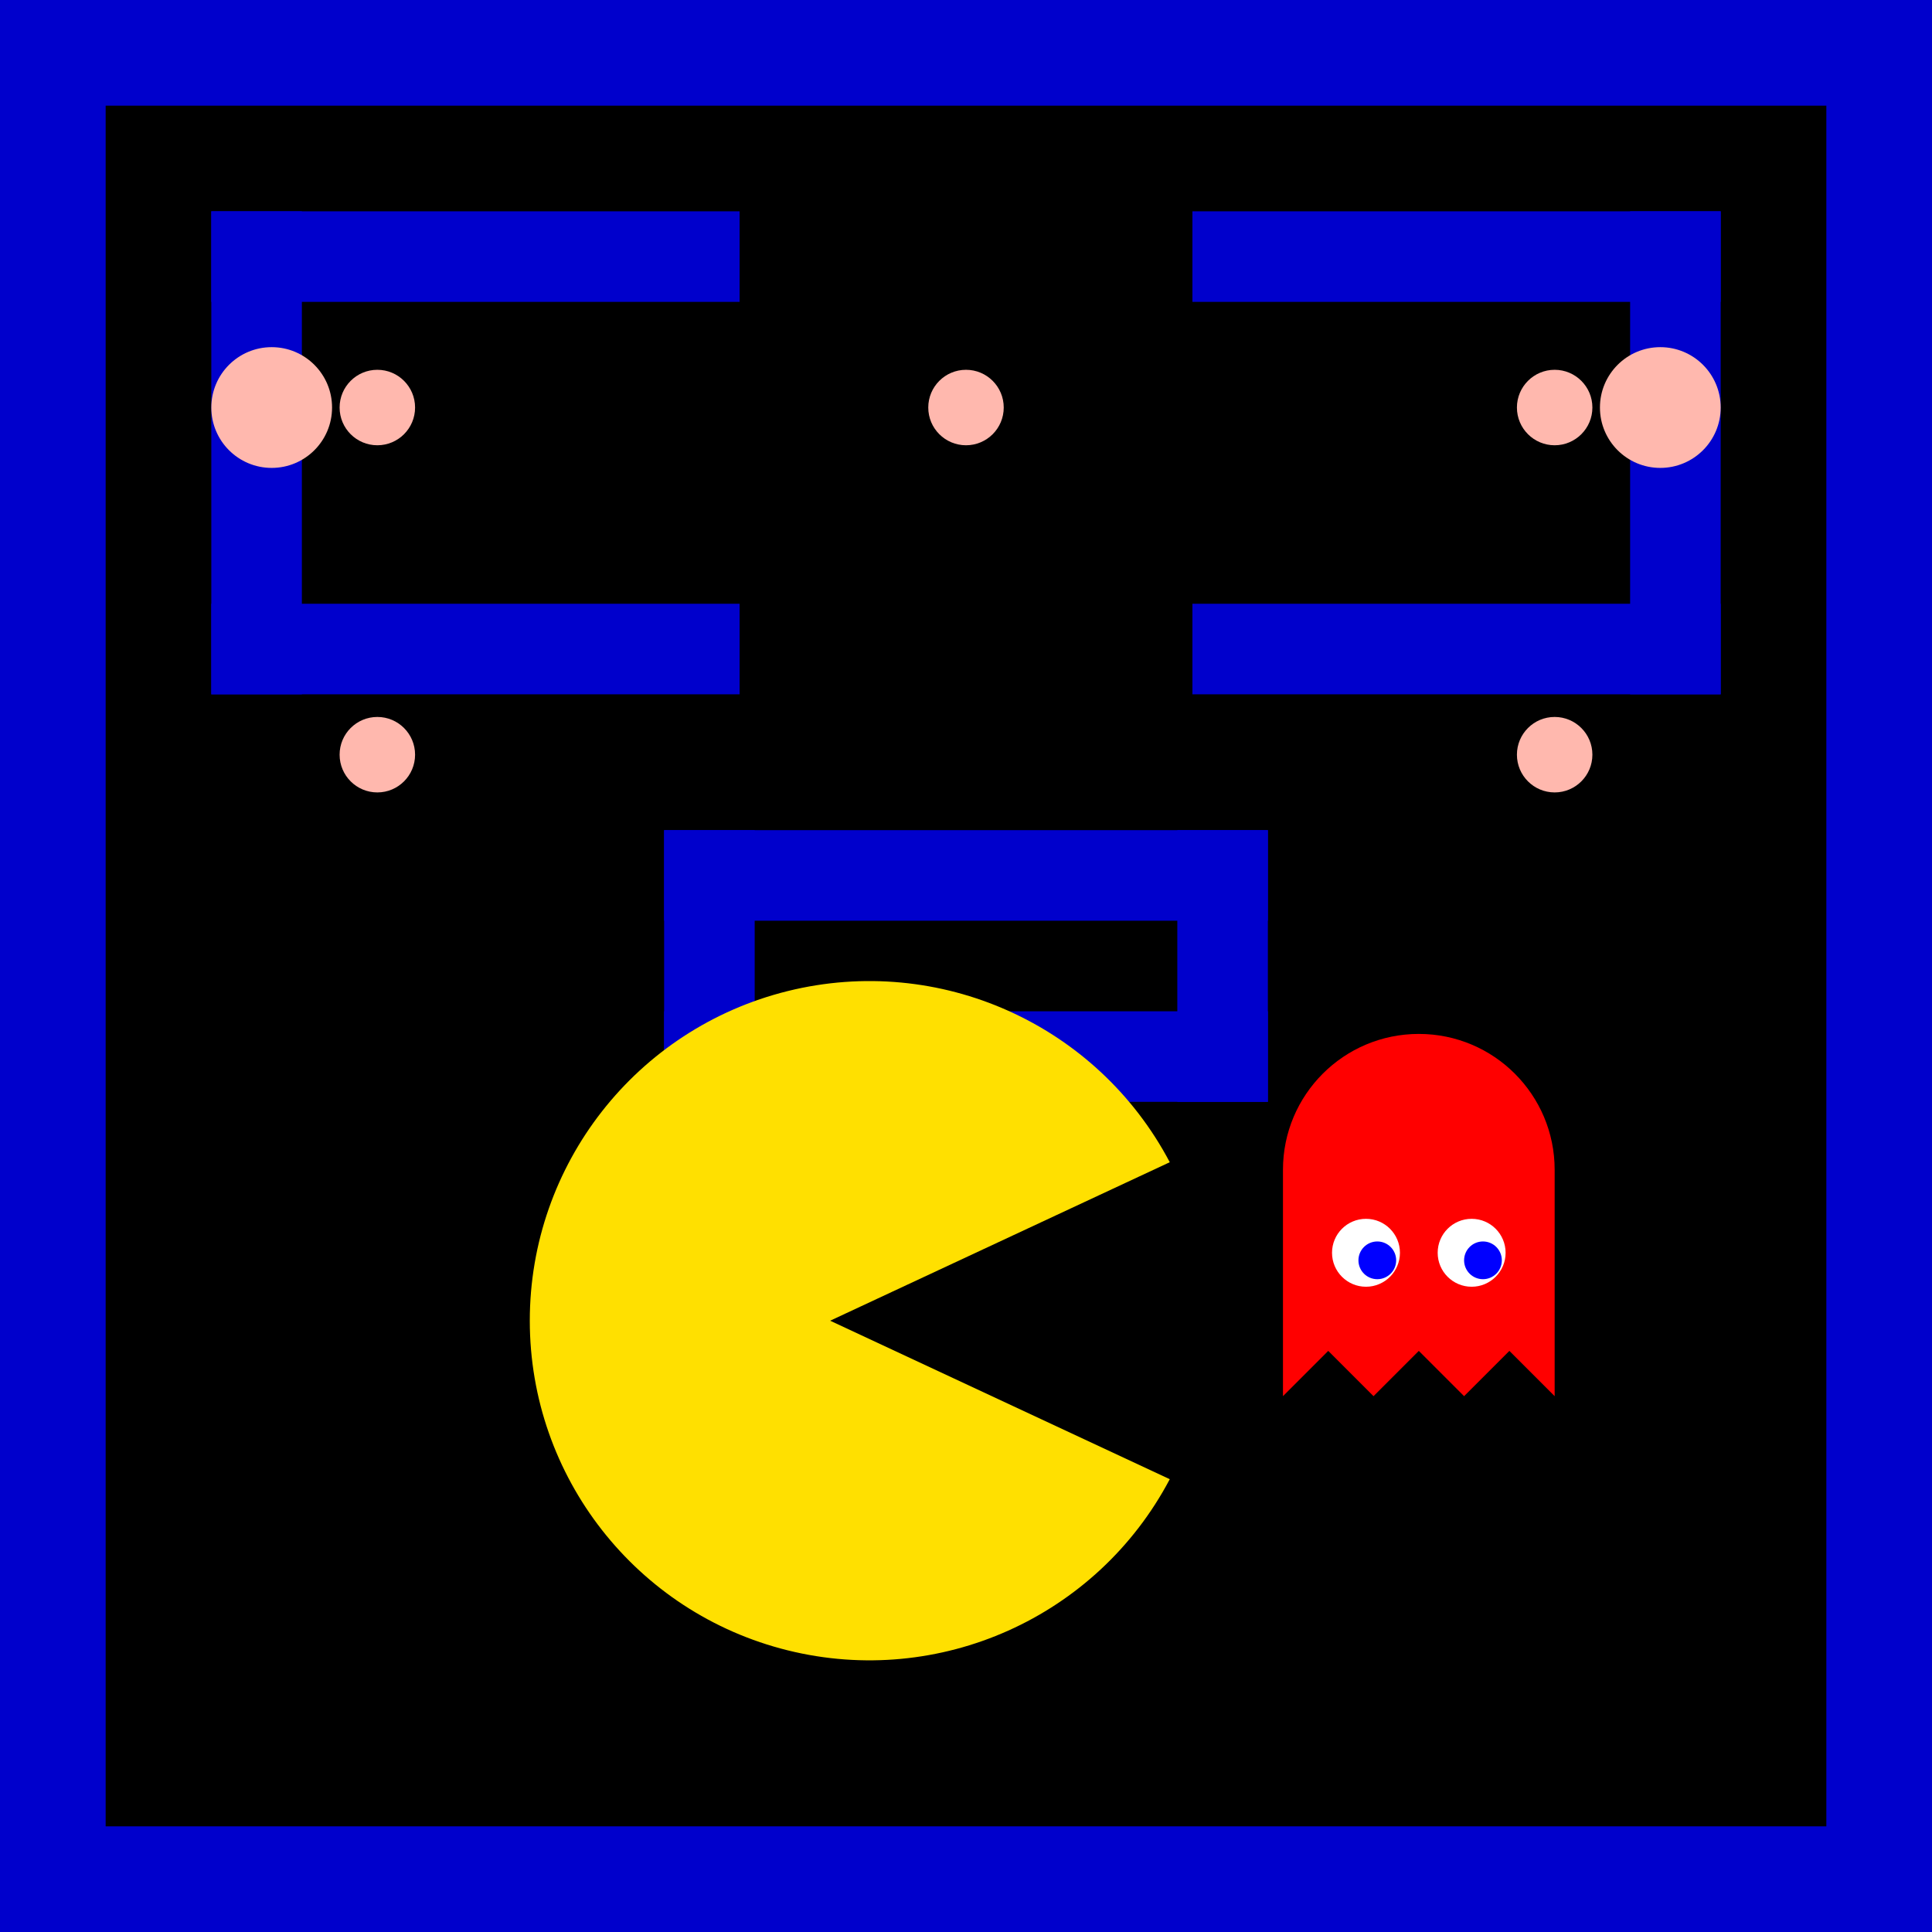
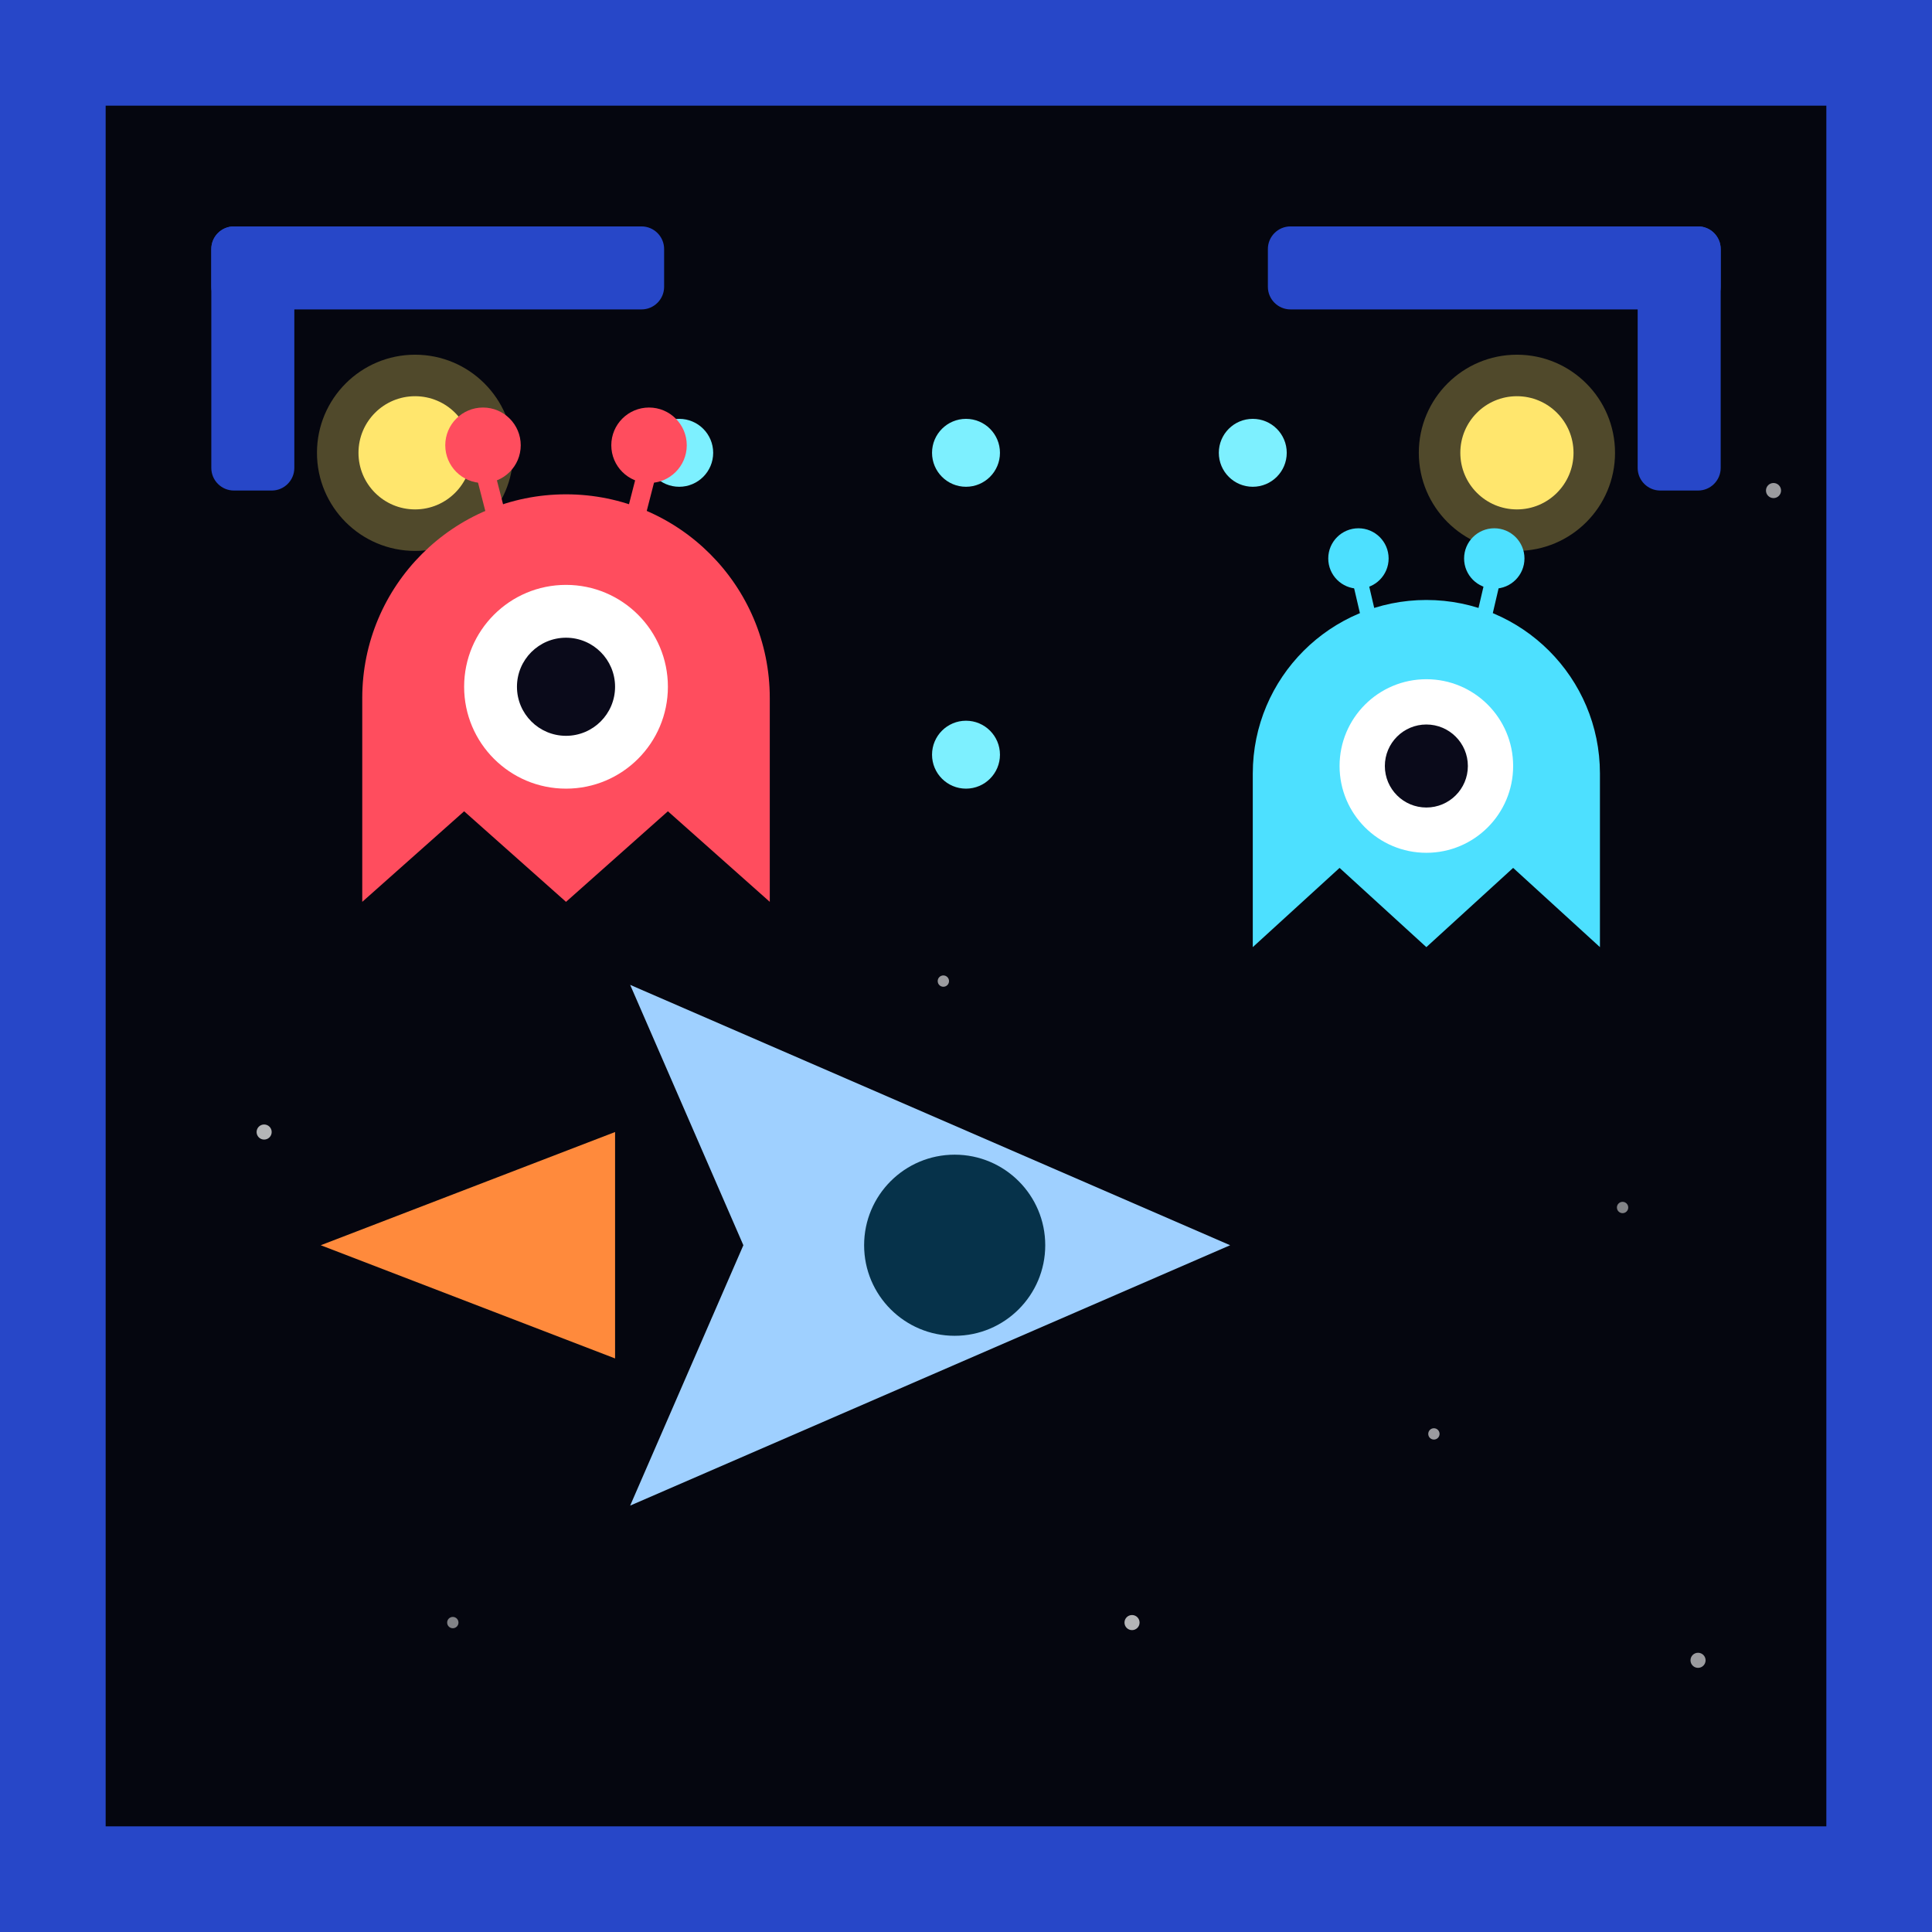
<svg xmlns="http://www.w3.org/2000/svg" viewBox="0 0 512 512">
-   <rect width="512" height="512" fill="#000" />
-   <rect x="0" y="0" width="512" height="28" fill="#0000CC" />
-   <rect x="0" y="484" width="512" height="28" fill="#0000CC" />
-   <rect x="0" y="0" width="28" height="512" fill="#0000CC" />
-   <rect x="484" y="0" width="28" height="512" fill="#0000CC" />
-   <rect x="56" y="56" width="140" height="24" fill="#0000CC" />
-   <rect x="316" y="56" width="140" height="24" fill="#0000CC" />
-   <rect x="56" y="160" width="140" height="24" fill="#0000CC" />
-   <rect x="316" y="160" width="140" height="24" fill="#0000CC" />
-   <rect x="56" y="56" width="24" height="128" fill="#0000CC" />
-   <rect x="432" y="56" width="24" height="128" fill="#0000CC" />
-   <rect x="176" y="220" width="160" height="24" fill="#0000CC" />
-   <rect x="176" y="268" width="160" height="24" fill="#0000CC" />
-   <rect x="176" y="220" width="24" height="72" fill="#0000CC" />
-   <rect x="312" y="220" width="24" height="72" fill="#0000CC" />
-   <circle cx="100" cy="108" r="10" fill="#FFB8AE" />
-   <circle cx="256" cy="108" r="10" fill="#FFB8AE" />
-   <circle cx="412" cy="108" r="10" fill="#FFB8AE" />
-   <circle cx="100" cy="200" r="10" fill="#FFB8AE" />
-   <circle cx="412" cy="200" r="10" fill="#FFB8AE" />
-   <circle cx="72" cy="108" r="16" fill="#FFB8AE" />
-   <circle cx="440" cy="108" r="16" fill="#FFB8AE" />
-   <path d="M220 350 L310 308 A90 90 0 1 0 310 392 Z" fill="#FFE000" />
-   <g transform="translate(340,310)">
-     <path d="M0 0 A36 36 0 0 1 72 0 L72 60 L60 48 L48 60 L36 48 L24 60 L12 48 L0 60 Z" fill="#FF0000" />
-     <circle cx="22" cy="22" r="9" fill="white" />
-     <circle cx="50" cy="22" r="9" fill="white" />
-     <circle cx="25" cy="24" r="5" fill="#00F" />
-     <circle cx="53" cy="24" r="5" fill="#00F" />
+   <rect width="512" height="512" fill="#05060F" />
+   <g fill="#FFFFFF">
+     <circle cx="70" cy="300" r="2" opacity="0.7" />
+     <circle cx="120" cy="430" r="1.5" opacity="0.5" />
+     <circle cx="250" cy="260" r="1.5" opacity="0.6" />
+     <circle cx="300" cy="430" r="2" opacity="0.7" />
+     <circle cx="430" cy="320" r="1.5" opacity="0.5" />
+     <circle cx="450" cy="440" r="2" opacity="0.6" />
+     <circle cx="190" cy="350" r="1.5" opacity="0.5" />
+     <circle cx="380" cy="380" r="1.5" opacity="0.6" />
+     <circle cx="60" cy="120" r="1.5" opacity="0.5" />
+     <circle cx="470" cy="130" r="2" opacity="0.6" />
+   </g>
+   <rect x="0" y="0" width="512" height="28" fill="#2747C8" />
+   <rect x="0" y="484" width="512" height="28" fill="#2747C8" />
+   <rect x="0" y="0" width="28" height="512" fill="#2747C8" />
+   <rect x="484" y="0" width="28" height="512" fill="#2747C8" />
+   <rect x="56" y="60" width="120" height="22" rx="6" fill="#2747C8" />
+   <rect x="336" y="60" width="120" height="22" rx="6" fill="#2747C8" />
+   <rect x="56" y="60" width="22" height="70" rx="6" fill="#2747C8" />
+   <rect x="434" y="60" width="22" height="70" rx="6" fill="#2747C8" />
+   <circle cx="110" cy="120" r="26" fill="#FFE66D" opacity="0.30" />
+   <circle cx="110" cy="120" r="15" fill="#FFE66D" />
+   <circle cx="402" cy="120" r="26" fill="#FFE66D" opacity="0.30" />
+   <circle cx="402" cy="120" r="15" fill="#FFE66D" />
+   <g fill="#7DF0FF">
+     <circle cx="180" cy="120" r="9" />
+     <circle cx="256" cy="120" r="9" />
+     <circle cx="332" cy="120" r="9" />
+     <circle cx="256" cy="200" r="9" />
+   </g>
+   <g>
+     <line x1="137" y1="158" x2="128" y2="123" stroke="#FF4D5E" stroke-width="5" stroke-linecap="round" />
+     <line x1="163" y1="158" x2="172" y2="123" stroke="#FF4D5E" stroke-width="5" stroke-linecap="round" />
+     <circle cx="128" cy="118" r="10" fill="#FF4D5E" />
+     <circle cx="172" cy="118" r="10" fill="#FF4D5E" />
+     <path d="M96 185 A54 54 0 0 1 204 185 L204 239 L177 215 L150 239 L123 215 L96 239 Z" fill="#FF4D5E" />
+     <circle cx="150" cy="182" r="27" fill="#FFFFFF" />
+     <circle cx="150" cy="182" r="13" fill="#0A0A1A" />
+   </g>
+   <g>
+     <line x1="367" y1="182" x2="360" y2="152" stroke="#4DE0FF" stroke-width="4" stroke-linecap="round" />
+     <line x1="389" y1="182" x2="396" y2="152" stroke="#4DE0FF" stroke-width="4" stroke-linecap="round" />
+     <circle cx="360" cy="148" r="8" fill="#4DE0FF" />
+     <circle cx="396" cy="148" r="8" fill="#4DE0FF" />
+     <path d="M332 205 A46 46 0 0 1 424 205 L424 251 L401 230 L378 251 L355 230 L332 251 Z" fill="#4DE0FF" />
+     <circle cx="378" cy="203" r="23" fill="#FFFFFF" />
+     <circle cx="378" cy="203" r="11" fill="#0A0A1A" />
+   </g>
+   <g>
+     <path d="M163 300 L85 330 L163 360 Z" fill="#FF8A3C" />
+     <path d="M326 330 L167 261 L197 330 L167 399 Z" fill="#9FD0FF" />
+     <circle cx="253" cy="330" r="24" fill="#06324A" />
  </g>
</svg>
